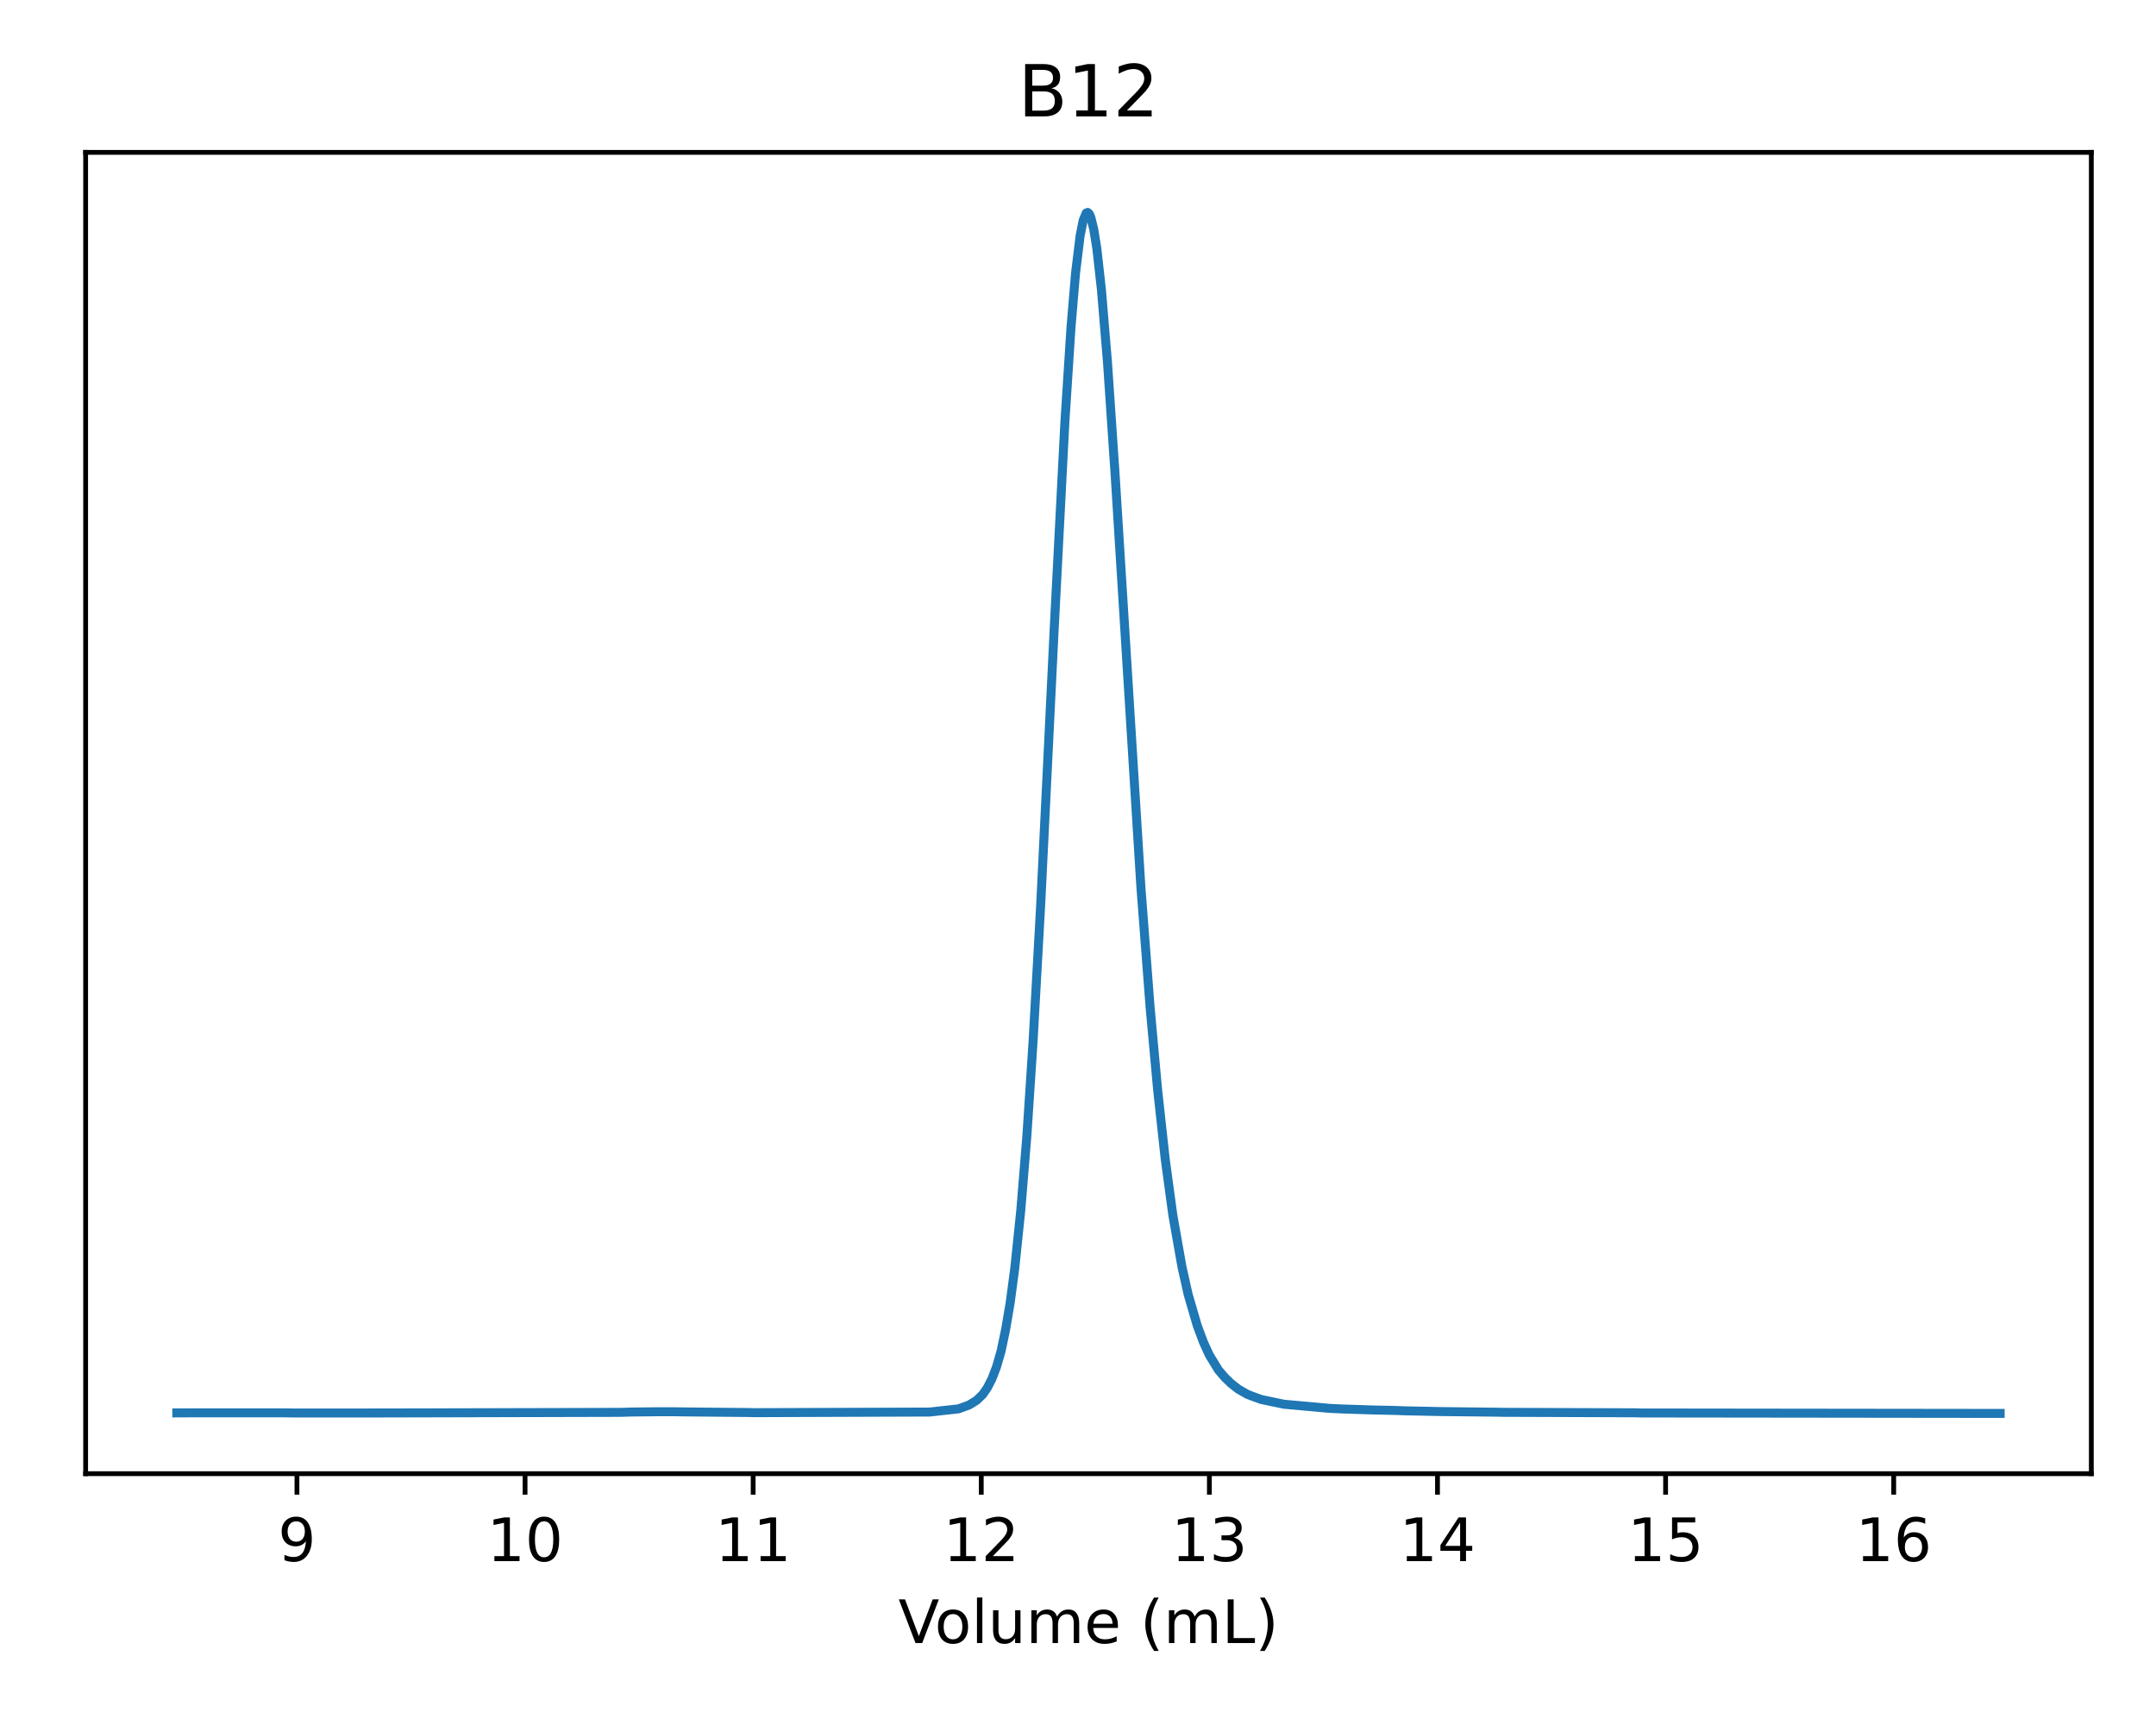
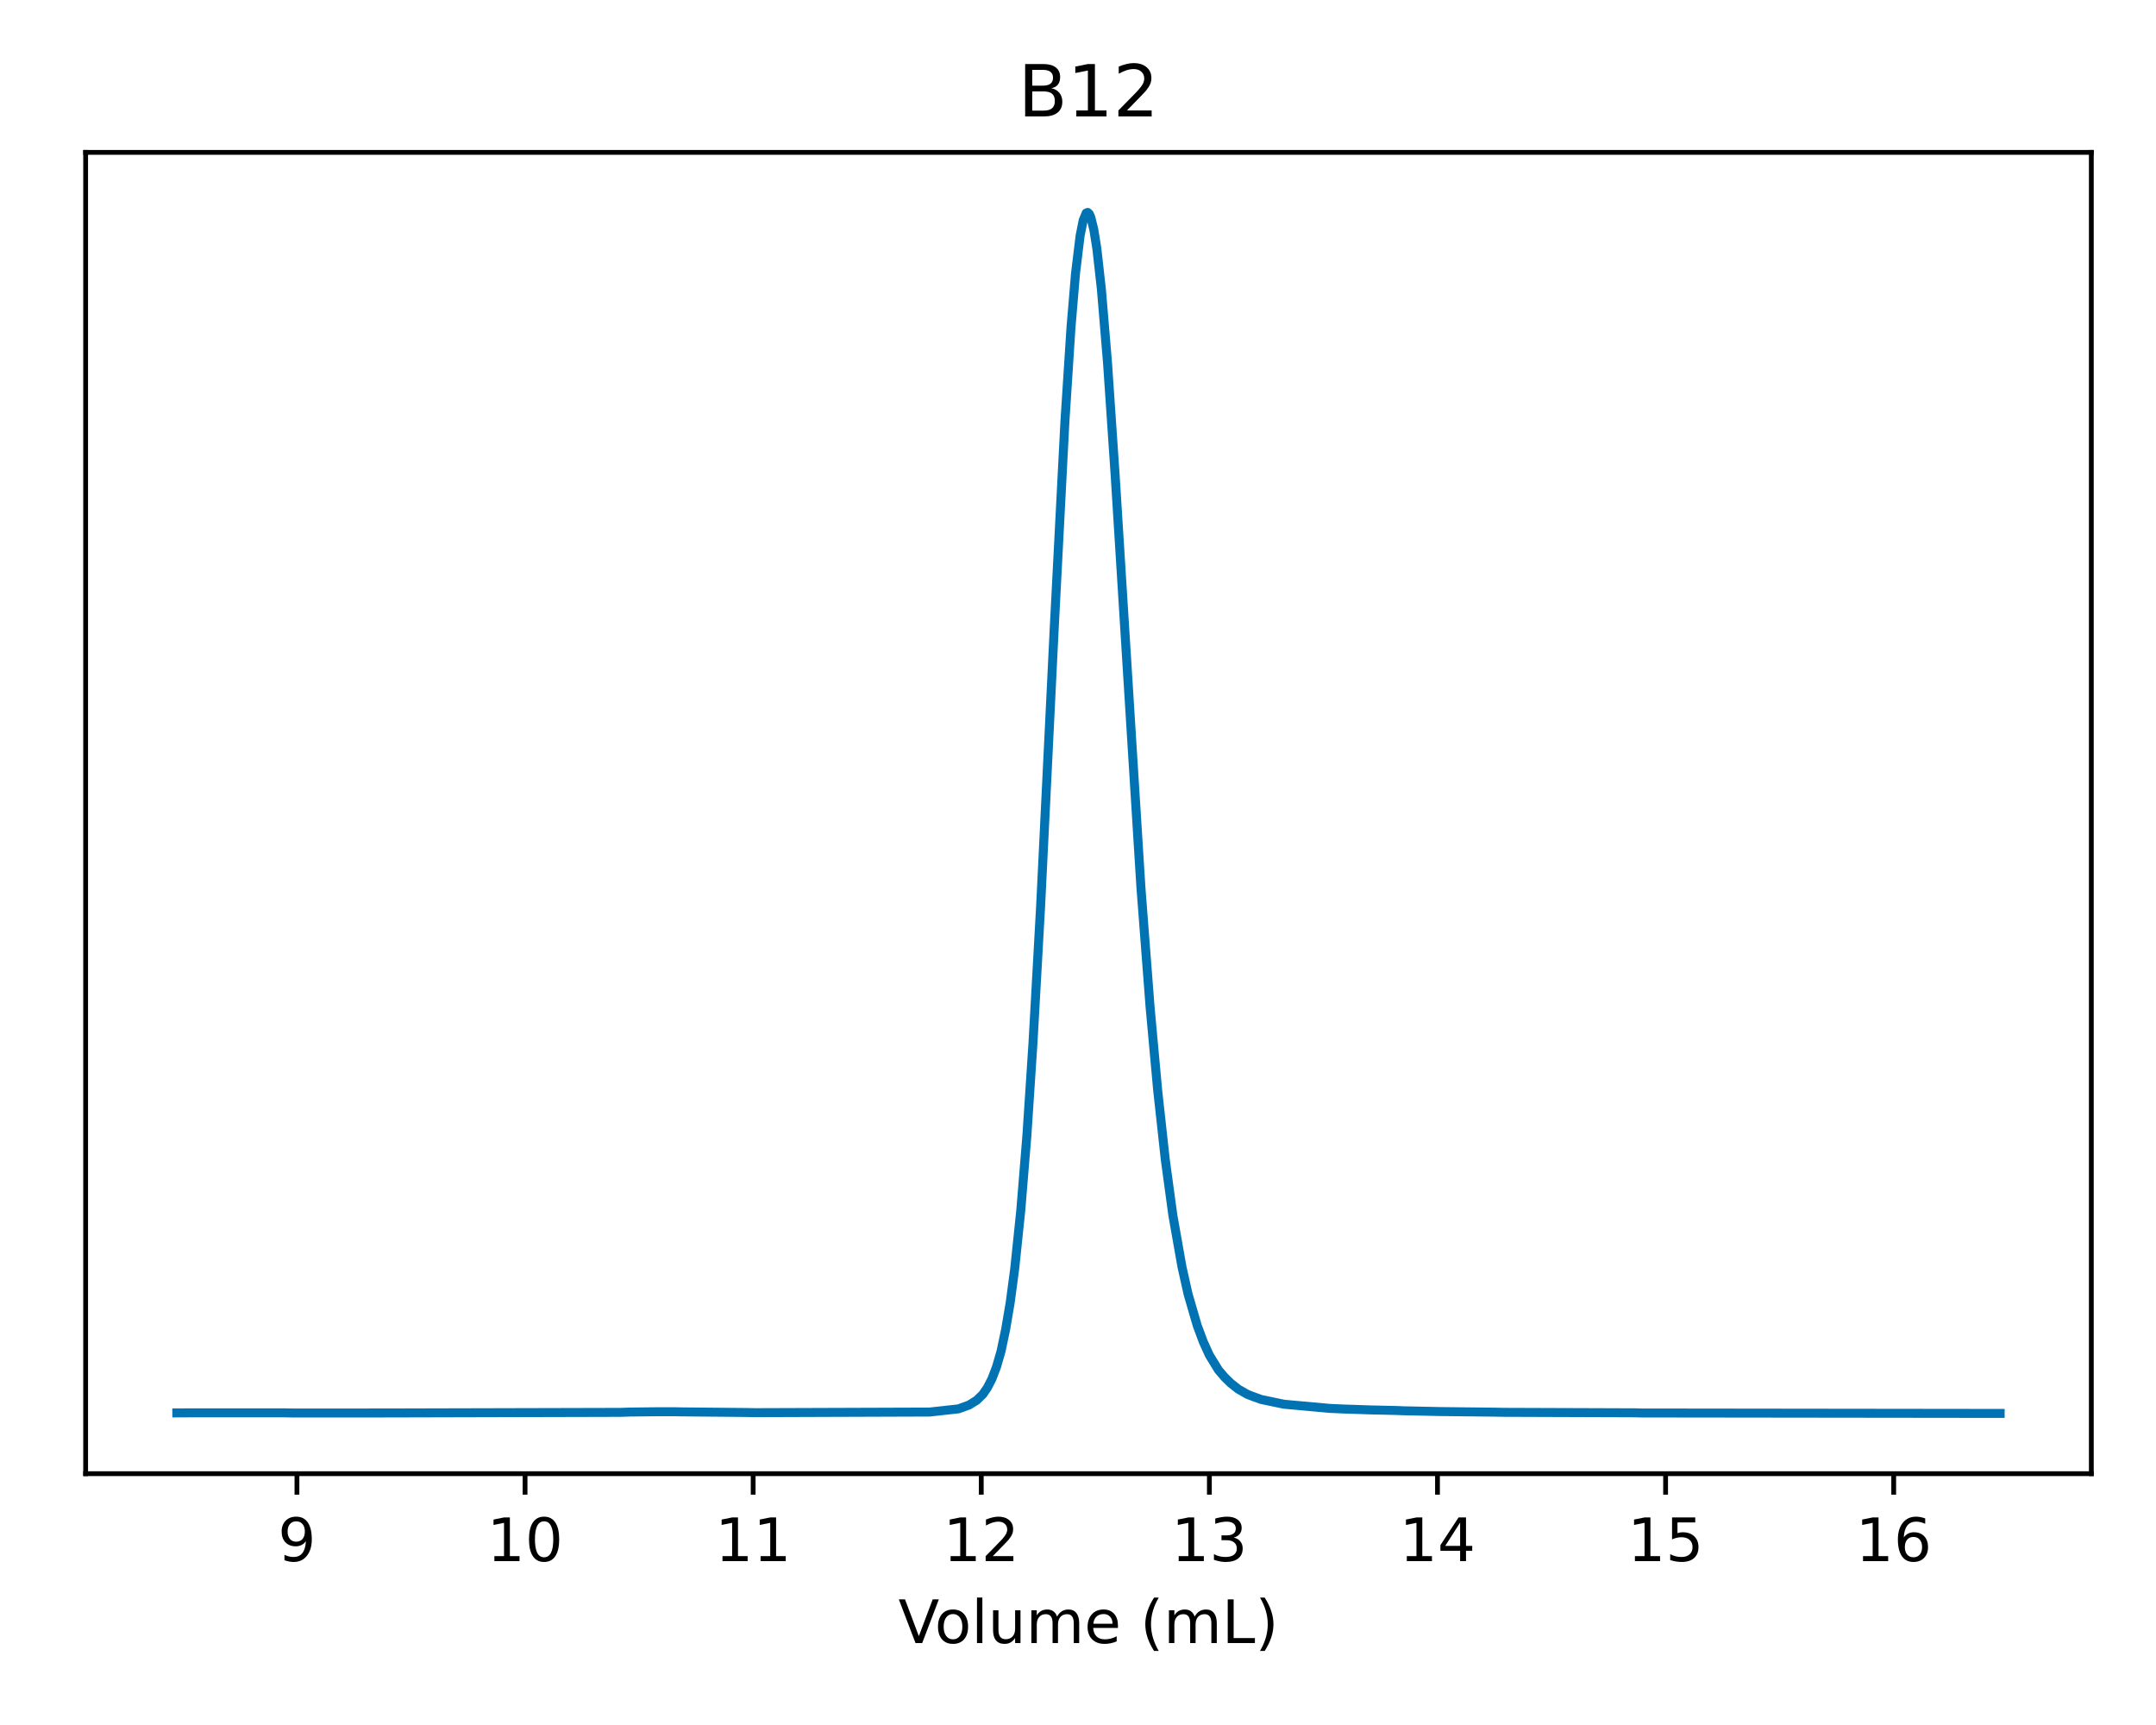
<svg xmlns="http://www.w3.org/2000/svg" xmlns:xlink="http://www.w3.org/1999/xlink" width="360pt" height="288pt" viewBox="0 0 360 288" version="1.1">
  <defs>
    <style type="text/css">*{stroke-linejoin: round; stroke-linecap: butt}</style>
  </defs>
  <g id="figure_1">
    <g id="patch_1">
      <path d="M 0 288  L 360 288  L 360 0  L 0 0  z " style="fill: #ffffff" />
    </g>
    <g id="axes_1">
      <g id="patch_2">
        <path d="M 14.3 246.04  L 349.2 246.04  L 349.2 25.44  L 14.3 25.44  z " style="fill: #ffffff" />
      </g>
      <g id="PolyCollection_1" />
      <g id="matplotlib.axis_1">
        <g id="xtick_1">
          <g id="line2d_1">
            <defs>
-               <path id="medf3db2fae" d="M 0 0  L 0 3.5  " style="stroke: #000000; stroke-width: 0.8" />
+               <path id="mfe6cd5d09e" d="M 0 0  L 0 3.5  " style="stroke: #000000; stroke-width: 0.8" />
            </defs>
            <g>
-               <use xlink:href="#medf3db2fae" x="49.583" y="246.04" style="stroke: #000000; stroke-width: 0.8" />
+               <use xlink:href="#mfe6cd5d09e" x="49.583" y="246.04" style="stroke: #000000; stroke-width: 0.8" />
            </g>
          </g>
          <g id="text_1">
            <g transform="translate(46.40145 260.6384)scale(0.1 -0.1)">
              <defs>
                <path id="DejaVuSans-39" d="M 703 97  L 703 672  Q 941 559 1184 500  Q 1428 441 1663 441  Q 2288 441 2617 861  Q 2947 1281 2994 2138  Q 2813 1869 2534 1725  Q 2256 1581 1919 1581  Q 1219 1581 811 2004  Q 403 2428 403 3163  Q 403 3881 828 4315  Q 1253 4750 1959 4750  Q 2769 4750 3195 4129  Q 3622 3509 3622 2328  Q 3622 1225 3098 567  Q 2575 -91 1691 -91  Q 1453 -91 1209 -44  Q 966 3 703 97  z M 1959 2075  Q 2384 2075 2632 2365  Q 2881 2656 2881 3163  Q 2881 3666 2632 3958  Q 2384 4250 1959 4250  Q 1534 4250 1286 3958  Q 1038 3666 1038 3163  Q 1038 2656 1286 2365  Q 1534 2075 1959 2075  z " transform="scale(0.015625)" />
              </defs>
              <use xlink:href="#DejaVuSans-39" />
            </g>
          </g>
        </g>
        <g id="xtick_2">
          <g id="line2d_2">
            <g>
-               <use xlink:href="#medf3db2fae" x="87.671" y="246.04" style="stroke: #000000; stroke-width: 0.8" />
+               <use xlink:href="#mfe6cd5d09e" x="87.671" y="246.04" style="stroke: #000000; stroke-width: 0.8" />
            </g>
          </g>
          <g id="text_2">
            <g transform="translate(81.30876 260.6384)scale(0.1 -0.1)">
              <defs>
                <path id="DejaVuSans-31" d="M 794 531  L 1825 531  L 1825 4091  L 703 3866  L 703 4441  L 1819 4666  L 2450 4666  L 2450 531  L 3481 531  L 3481 0  L 794 0  L 794 531  z " transform="scale(0.015625)" />
                <path id="DejaVuSans-30" d="M 2034 4250  Q 1547 4250 1301 3770  Q 1056 3291 1056 2328  Q 1056 1369 1301 889  Q 1547 409 2034 409  Q 2525 409 2770 889  Q 3016 1369 3016 2328  Q 3016 3291 2770 3770  Q 2525 4250 2034 4250  z M 2034 4750  Q 2819 4750 3233 4129  Q 3647 3509 3647 2328  Q 3647 1150 3233 529  Q 2819 -91 2034 -91  Q 1250 -91 836 529  Q 422 1150 422 2328  Q 422 3509 836 4129  Q 1250 4750 2034 4750  z " transform="scale(0.015625)" />
              </defs>
              <use xlink:href="#DejaVuSans-31" />
              <use xlink:href="#DejaVuSans-30" x="63.623" />
            </g>
          </g>
        </g>
        <g id="xtick_3">
          <g id="line2d_3">
            <g>
-               <use xlink:href="#medf3db2fae" x="125.76" y="246.04" style="stroke: #000000; stroke-width: 0.8" />
+               <use xlink:href="#mfe6cd5d09e" x="125.76" y="246.04" style="stroke: #000000; stroke-width: 0.8" />
            </g>
          </g>
          <g id="text_3">
            <g transform="translate(119.3973 260.6384)scale(0.1 -0.1)">
              <use xlink:href="#DejaVuSans-31" />
              <use xlink:href="#DejaVuSans-31" x="63.623" />
            </g>
          </g>
        </g>
        <g id="xtick_4">
          <g id="line2d_4">
            <g>
-               <use xlink:href="#medf3db2fae" x="163.848" y="246.04" style="stroke: #000000; stroke-width: 0.8" />
+               <use xlink:href="#mfe6cd5d09e" x="163.848" y="246.04" style="stroke: #000000; stroke-width: 0.8" />
            </g>
          </g>
          <g id="text_4">
            <g transform="translate(157.4859 260.6384)scale(0.1 -0.1)">
              <defs>
                <path id="DejaVuSans-32" d="M 1228 531  L 3431 531  L 3431 0  L 469 0  L 469 531  Q 828 903 1448 1529  Q 2069 2156 2228 2338  Q 2531 2678 2651 2914  Q 2772 3150 2772 3378  Q 2772 3750 2511 3984  Q 2250 4219 1831 4219  Q 1534 4219 1204 4116  Q 875 4013 500 3803  L 500 4441  Q 881 4594 1212 4672  Q 1544 4750 1819 4750  Q 2544 4750 2975 4387  Q 3406 4025 3406 3419  Q 3406 3131 3298 2873  Q 3191 2616 2906 2266  Q 2828 2175 2409 1742  Q 1991 1309 1228 531  z " transform="scale(0.015625)" />
              </defs>
              <use xlink:href="#DejaVuSans-31" />
              <use xlink:href="#DejaVuSans-32" x="63.623" />
            </g>
          </g>
        </g>
        <g id="xtick_5">
          <g id="line2d_5">
            <g>
-               <use xlink:href="#medf3db2fae" x="201.937" y="246.04" style="stroke: #000000; stroke-width: 0.8" />
+               <use xlink:href="#mfe6cd5d09e" x="201.937" y="246.04" style="stroke: #000000; stroke-width: 0.8" />
            </g>
          </g>
          <g id="text_5">
            <g transform="translate(195.5744 260.6384)scale(0.1 -0.1)">
              <defs>
                <path id="DejaVuSans-33" d="M 2597 2516  Q 3050 2419 3304 2112  Q 3559 1806 3559 1356  Q 3559 666 3084 287  Q 2609 -91 1734 -91  Q 1441 -91 1130 -33  Q 819 25 488 141  L 488 750  Q 750 597 1062 519  Q 1375 441 1716 441  Q 2309 441 2620 675  Q 2931 909 2931 1356  Q 2931 1769 2642 2001  Q 2353 2234 1838 2234  L 1294 2234  L 1294 2753  L 1863 2753  Q 2328 2753 2575 2939  Q 2822 3125 2822 3475  Q 2822 3834 2567 4026  Q 2313 4219 1838 4219  Q 1578 4219 1281 4162  Q 984 4106 628 3988  L 628 4550  Q 988 4650 1302 4700  Q 1616 4750 1894 4750  Q 2613 4750 3031 4423  Q 3450 4097 3450 3541  Q 3450 3153 3228 2886  Q 3006 2619 2597 2516  z " transform="scale(0.015625)" />
              </defs>
              <use xlink:href="#DejaVuSans-31" />
              <use xlink:href="#DejaVuSans-33" x="63.623" />
            </g>
          </g>
        </g>
        <g id="xtick_6">
          <g id="line2d_6">
            <g>
-               <use xlink:href="#medf3db2fae" x="240.025" y="246.04" style="stroke: #000000; stroke-width: 0.8" />
+               <use xlink:href="#mfe6cd5d09e" x="240.025" y="246.04" style="stroke: #000000; stroke-width: 0.8" />
            </g>
          </g>
          <g id="text_6">
            <g transform="translate(233.663 260.6384)scale(0.1 -0.1)">
              <defs>
                <path id="DejaVuSans-34" d="M 2419 4116  L 825 1625  L 2419 1625  L 2419 4116  z M 2253 4666  L 3047 4666  L 3047 1625  L 3713 1625  L 3713 1100  L 3047 1100  L 3047 0  L 2419 0  L 2419 1100  L 313 1100  L 313 1709  L 2253 4666  z " transform="scale(0.015625)" />
              </defs>
              <use xlink:href="#DejaVuSans-31" />
              <use xlink:href="#DejaVuSans-34" x="63.623" />
            </g>
          </g>
        </g>
        <g id="xtick_7">
          <g id="line2d_7">
            <g>
-               <use xlink:href="#medf3db2fae" x="278.114" y="246.04" style="stroke: #000000; stroke-width: 0.8" />
+               <use xlink:href="#mfe6cd5d09e" x="278.114" y="246.04" style="stroke: #000000; stroke-width: 0.8" />
            </g>
          </g>
          <g id="text_7">
            <g transform="translate(271.7516 260.6384)scale(0.1 -0.1)">
              <defs>
                <path id="DejaVuSans-35" d="M 691 4666  L 3169 4666  L 3169 4134  L 1269 4134  L 1269 2991  Q 1406 3038 1543 3061  Q 1681 3084 1819 3084  Q 2600 3084 3056 2656  Q 3513 2228 3513 1497  Q 3513 744 3044 326  Q 2575 -91 1722 -91  Q 1428 -91 1123 -41  Q 819 9 494 109  L 494 744  Q 775 591 1075 516  Q 1375 441 1709 441  Q 2250 441 2565 725  Q 2881 1009 2881 1497  Q 2881 1984 2565 2268  Q 2250 2553 1709 2553  Q 1456 2553 1204 2497  Q 953 2441 691 2322  L 691 4666  z " transform="scale(0.015625)" />
              </defs>
              <use xlink:href="#DejaVuSans-31" />
              <use xlink:href="#DejaVuSans-35" x="63.623" />
            </g>
          </g>
        </g>
        <g id="xtick_8">
          <g id="line2d_8">
            <g>
-               <use xlink:href="#medf3db2fae" x="316.203" y="246.04" style="stroke: #000000; stroke-width: 0.8" />
+               <use xlink:href="#mfe6cd5d09e" x="316.203" y="246.04" style="stroke: #000000; stroke-width: 0.8" />
            </g>
          </g>
          <g id="text_8">
            <g transform="translate(309.8401 260.6384)scale(0.1 -0.1)">
              <defs>
                <path id="DejaVuSans-36" d="M 2113 2584  Q 1688 2584 1439 2293  Q 1191 2003 1191 1497  Q 1191 994 1439 701  Q 1688 409 2113 409  Q 2538 409 2786 701  Q 3034 994 3034 1497  Q 3034 2003 2786 2293  Q 2538 2584 2113 2584  z M 3366 4563  L 3366 3988  Q 3128 4100 2886 4159  Q 2644 4219 2406 4219  Q 1781 4219 1451 3797  Q 1122 3375 1075 2522  Q 1259 2794 1537 2939  Q 1816 3084 2150 3084  Q 2853 3084 3261 2657  Q 3669 2231 3669 1497  Q 3669 778 3244 343  Q 2819 -91 2113 -91  Q 1303 -91 875 529  Q 447 1150 447 2328  Q 447 3434 972 4092  Q 1497 4750 2381 4750  Q 2619 4750 2861 4703  Q 3103 4656 3366 4563  z " transform="scale(0.015625)" />
              </defs>
              <use xlink:href="#DejaVuSans-31" />
              <use xlink:href="#DejaVuSans-36" x="63.623" />
            </g>
          </g>
        </g>
        <g id="text_9">
          <g transform="translate(150.0062 274.3166)scale(0.1 -0.1)">
            <defs>
              <path id="DejaVuSans-56" d="M 1831 0  L 50 4666  L 709 4666  L 2188 738  L 3669 4666  L 4325 4666  L 2547 0  L 1831 0  z " transform="scale(0.015625)" />
              <path id="DejaVuSans-6f" d="M 1959 3097  Q 1497 3097 1228 2736  Q 959 2375 959 1747  Q 959 1119 1226 758  Q 1494 397 1959 397  Q 2419 397 2687 759  Q 2956 1122 2956 1747  Q 2956 2369 2687 2733  Q 2419 3097 1959 3097  z M 1959 3584  Q 2709 3584 3137 3096  Q 3566 2609 3566 1747  Q 3566 888 3137 398  Q 2709 -91 1959 -91  Q 1206 -91 779 398  Q 353 888 353 1747  Q 353 2609 779 3096  Q 1206 3584 1959 3584  z " transform="scale(0.015625)" />
              <path id="DejaVuSans-6c" d="M 603 4863  L 1178 4863  L 1178 0  L 603 0  L 603 4863  z " transform="scale(0.015625)" />
              <path id="DejaVuSans-75" d="M 544 1381  L 544 3500  L 1119 3500  L 1119 1403  Q 1119 906 1312 657  Q 1506 409 1894 409  Q 2359 409 2629 706  Q 2900 1003 2900 1516  L 2900 3500  L 3475 3500  L 3475 0  L 2900 0  L 2900 538  Q 2691 219 2414 64  Q 2138 -91 1772 -91  Q 1169 -91 856 284  Q 544 659 544 1381  z M 1991 3584  L 1991 3584  z " transform="scale(0.015625)" />
              <path id="DejaVuSans-6d" d="M 3328 2828  Q 3544 3216 3844 3400  Q 4144 3584 4550 3584  Q 5097 3584 5394 3201  Q 5691 2819 5691 2113  L 5691 0  L 5113 0  L 5113 2094  Q 5113 2597 4934 2840  Q 4756 3084 4391 3084  Q 3944 3084 3684 2787  Q 3425 2491 3425 1978  L 3425 0  L 2847 0  L 2847 2094  Q 2847 2600 2669 2842  Q 2491 3084 2119 3084  Q 1678 3084 1418 2786  Q 1159 2488 1159 1978  L 1159 0  L 581 0  L 581 3500  L 1159 3500  L 1159 2956  Q 1356 3278 1631 3431  Q 1906 3584 2284 3584  Q 2666 3584 2933 3390  Q 3200 3197 3328 2828  z " transform="scale(0.015625)" />
              <path id="DejaVuSans-65" d="M 3597 1894  L 3597 1613  L 953 1613  Q 991 1019 1311 708  Q 1631 397 2203 397  Q 2534 397 2845 478  Q 3156 559 3463 722  L 3463 178  Q 3153 47 2828 -22  Q 2503 -91 2169 -91  Q 1331 -91 842 396  Q 353 884 353 1716  Q 353 2575 817 3079  Q 1281 3584 2069 3584  Q 2775 3584 3186 3129  Q 3597 2675 3597 1894  z M 3022 2063  Q 3016 2534 2758 2815  Q 2500 3097 2075 3097  Q 1594 3097 1305 2825  Q 1016 2553 972 2059  L 3022 2063  z " transform="scale(0.015625)" />
              <path id="DejaVuSans-20" transform="scale(0.015625)" />
              <path id="DejaVuSans-28" d="M 1984 4856  Q 1566 4138 1362 3434  Q 1159 2731 1159 2009  Q 1159 1288 1364 580  Q 1569 -128 1984 -844  L 1484 -844  Q 1016 -109 783 600  Q 550 1309 550 2009  Q 550 2706 781 3412  Q 1013 4119 1484 4856  L 1984 4856  z " transform="scale(0.015625)" />
              <path id="DejaVuSans-4c" d="M 628 4666  L 1259 4666  L 1259 531  L 3531 531  L 3531 0  L 628 0  L 628 4666  z " transform="scale(0.015625)" />
              <path id="DejaVuSans-29" d="M 513 4856  L 1013 4856  Q 1481 4119 1714 3412  Q 1947 2706 1947 2009  Q 1947 1309 1714 600  Q 1481 -109 1013 -844  L 513 -844  Q 928 -128 1133 580  Q 1338 1288 1338 2009  Q 1338 2731 1133 3434  Q 928 4138 513 4856  z " transform="scale(0.015625)" />
            </defs>
            <use xlink:href="#DejaVuSans-56" />
            <use xlink:href="#DejaVuSans-6f" x="60.658" />
            <use xlink:href="#DejaVuSans-6c" x="121.84" />
            <use xlink:href="#DejaVuSans-75" x="149.623" />
            <use xlink:href="#DejaVuSans-6d" x="213.002" />
            <use xlink:href="#DejaVuSans-65" x="310.414" />
            <use xlink:href="#DejaVuSans-20" x="371.938" />
            <use xlink:href="#DejaVuSans-28" x="403.725" />
            <use xlink:href="#DejaVuSans-6d" x="442.738" />
            <use xlink:href="#DejaVuSans-4c" x="540.15" />
            <use xlink:href="#DejaVuSans-29" x="595.863" />
          </g>
        </g>
      </g>
      <g id="line2d_9">
-         <path d="M 29.523 235.894  L 32.57 235.88  L 40.949 235.884  L 47.551 235.884  L 48.821 235.907  L 55.931 235.907  L 56.946 235.91  L 64.818 235.904  L 103.668 235.804  L 105.192 235.751  L 109.509 235.702  L 112.81 235.702  L 114.079 235.725  L 124.744 235.827  L 126.014 235.854  L 155.215 235.751  L 160.04 235.219  L 161.817 234.574  L 163.087 233.786  L 164.102 232.8  L 164.864 231.692  L 165.626 230.213  L 166.388 228.228  L 167.149 225.601  L 167.911 221.994  L 168.673 217.505  L 169.435 211.794  L 170.45 202.044  L 171.466 189.587  L 172.482 174.143  L 173.751 151.406  L 176.037 104.732  L 177.814 70.396  L 178.83 54.66  L 179.592 45.588  L 180.353 39.352  L 180.861 36.804  L 181.369 35.567  L 181.623 35.467  L 181.877 35.702  L 182.131 36.258  L 182.639 38.319  L 183.147 41.505  L 183.908 48.324  L 184.924 60.51  L 186.194 79.2  L 190.51 148.217  L 192.034 168.121  L 193.304 182.037  L 194.573 193.604  L 195.843 202.924  L 197.366 211.539  L 198.382 216.072  L 199.906 221.3  L 200.921 224.026  L 201.937 226.256  L 203.46 228.74  L 204.476 229.928  L 205.492 230.924  L 206.761 231.923  L 208.285 232.797  L 209.047 233.091  L 210.57 233.647  L 214.379 234.444  L 221.997 235.136  L 224.282 235.242  L 226.568 235.315  L 228.853 235.394  L 233.17 235.49  L 234.439 235.54  L 240.533 235.669  L 249.675 235.771  L 250.944 235.798  L 273.036 235.877  L 274.051 235.907  L 333.977 235.98  L 333.977 235.98  " clip-path="url(#p5af7264d20)" style="fill: none; stroke: #1f77b4; stroke-width: 1.5; stroke-linecap: square" />
+         <path d="M 29.523 235.894  L 32.57 235.88  L 40.949 235.884  L 47.551 235.884  L 48.821 235.907  L 55.931 235.907  L 56.946 235.91  L 64.818 235.904  L 103.668 235.804  L 105.192 235.751  L 109.509 235.702  L 112.81 235.702  L 114.079 235.725  L 124.744 235.827  L 126.014 235.854  L 155.215 235.751  L 160.04 235.219  L 161.817 234.574  L 163.087 233.786  L 164.102 232.8  L 164.864 231.692  L 165.626 230.213  L 166.388 228.228  L 167.149 225.601  L 167.911 221.994  L 168.673 217.505  L 169.435 211.794  L 170.45 202.044  L 171.466 189.587  L 172.482 174.143  L 173.751 151.406  L 176.037 104.732  L 177.814 70.396  L 178.83 54.66  L 179.592 45.588  L 180.353 39.352  L 180.861 36.804  L 181.369 35.567  L 181.623 35.467  L 181.877 35.702  L 182.131 36.258  L 182.639 38.319  L 183.147 41.505  L 183.908 48.324  L 184.924 60.51  L 186.194 79.2  L 190.51 148.217  L 192.034 168.121  L 193.304 182.037  L 194.573 193.604  L 195.843 202.924  L 197.366 211.539  L 198.382 216.072  L 199.906 221.3  L 200.921 224.026  L 201.937 226.256  L 203.46 228.74  L 204.476 229.928  L 205.492 230.924  L 206.761 231.923  L 208.285 232.797  L 209.047 233.091  L 210.57 233.647  L 214.379 234.444  L 221.997 235.136  L 224.282 235.242  L 226.568 235.315  L 228.853 235.394  L 233.17 235.49  L 234.439 235.54  L 240.533 235.669  L 249.675 235.771  L 250.944 235.798  L 273.036 235.877  L 274.051 235.907  L 333.977 235.98  L 333.977 235.98  " clip-path="url(#p518c0c5479)" style="fill: none; stroke: #0173b2; stroke-width: 1.5; stroke-linecap: square" />
      </g>
      <g id="patch_3">
        <path d="M 14.3 246.04  L 14.3 25.44  " style="fill: none; stroke: #000000; stroke-width: 0.8; stroke-linejoin: miter; stroke-linecap: square" />
      </g>
      <g id="patch_4">
        <path d="M 349.2 246.04  L 349.2 25.44  " style="fill: none; stroke: #000000; stroke-width: 0.8; stroke-linejoin: miter; stroke-linecap: square" />
      </g>
      <g id="patch_5">
        <path d="M 14.3 246.04  L 349.2 246.04  " style="fill: none; stroke: #000000; stroke-width: 0.8; stroke-linejoin: miter; stroke-linecap: square" />
      </g>
      <g id="patch_6">
        <path d="M 14.3 25.44  L 349.2 25.44  " style="fill: none; stroke: #000000; stroke-width: 0.8; stroke-linejoin: miter; stroke-linecap: square" />
      </g>
      <g id="text_10">
        <g transform="translate(169.9984 19.44)scale(0.12 -0.12)">
          <defs>
            <path id="DejaVuSans-42" d="M 1259 2228  L 1259 519  L 2272 519  Q 2781 519 3026 730  Q 3272 941 3272 1375  Q 3272 1813 3026 2020  Q 2781 2228 2272 2228  L 1259 2228  z M 1259 4147  L 1259 2741  L 2194 2741  Q 2656 2741 2882 2914  Q 3109 3088 3109 3444  Q 3109 3797 2882 3972  Q 2656 4147 2194 4147  L 1259 4147  z M 628 4666  L 2241 4666  Q 2963 4666 3353 4366  Q 3744 4066 3744 3513  Q 3744 3084 3544 2831  Q 3344 2578 2956 2516  Q 3422 2416 3680 2098  Q 3938 1781 3938 1306  Q 3938 681 3513 340  Q 3088 0 2303 0  L 628 0  L 628 4666  z " transform="scale(0.015625)" />
          </defs>
          <use xlink:href="#DejaVuSans-42" />
          <use xlink:href="#DejaVuSans-31" x="68.604" />
          <use xlink:href="#DejaVuSans-32" x="132.227" />
        </g>
      </g>
    </g>
  </g>
  <defs>
-     <clipPath id="p5af7264d20">
+     <clipPath id="p518c0c5479">
      <rect x="14.3" y="25.44" width="334.9" height="220.6" />
    </clipPath>
  </defs>
</svg>
